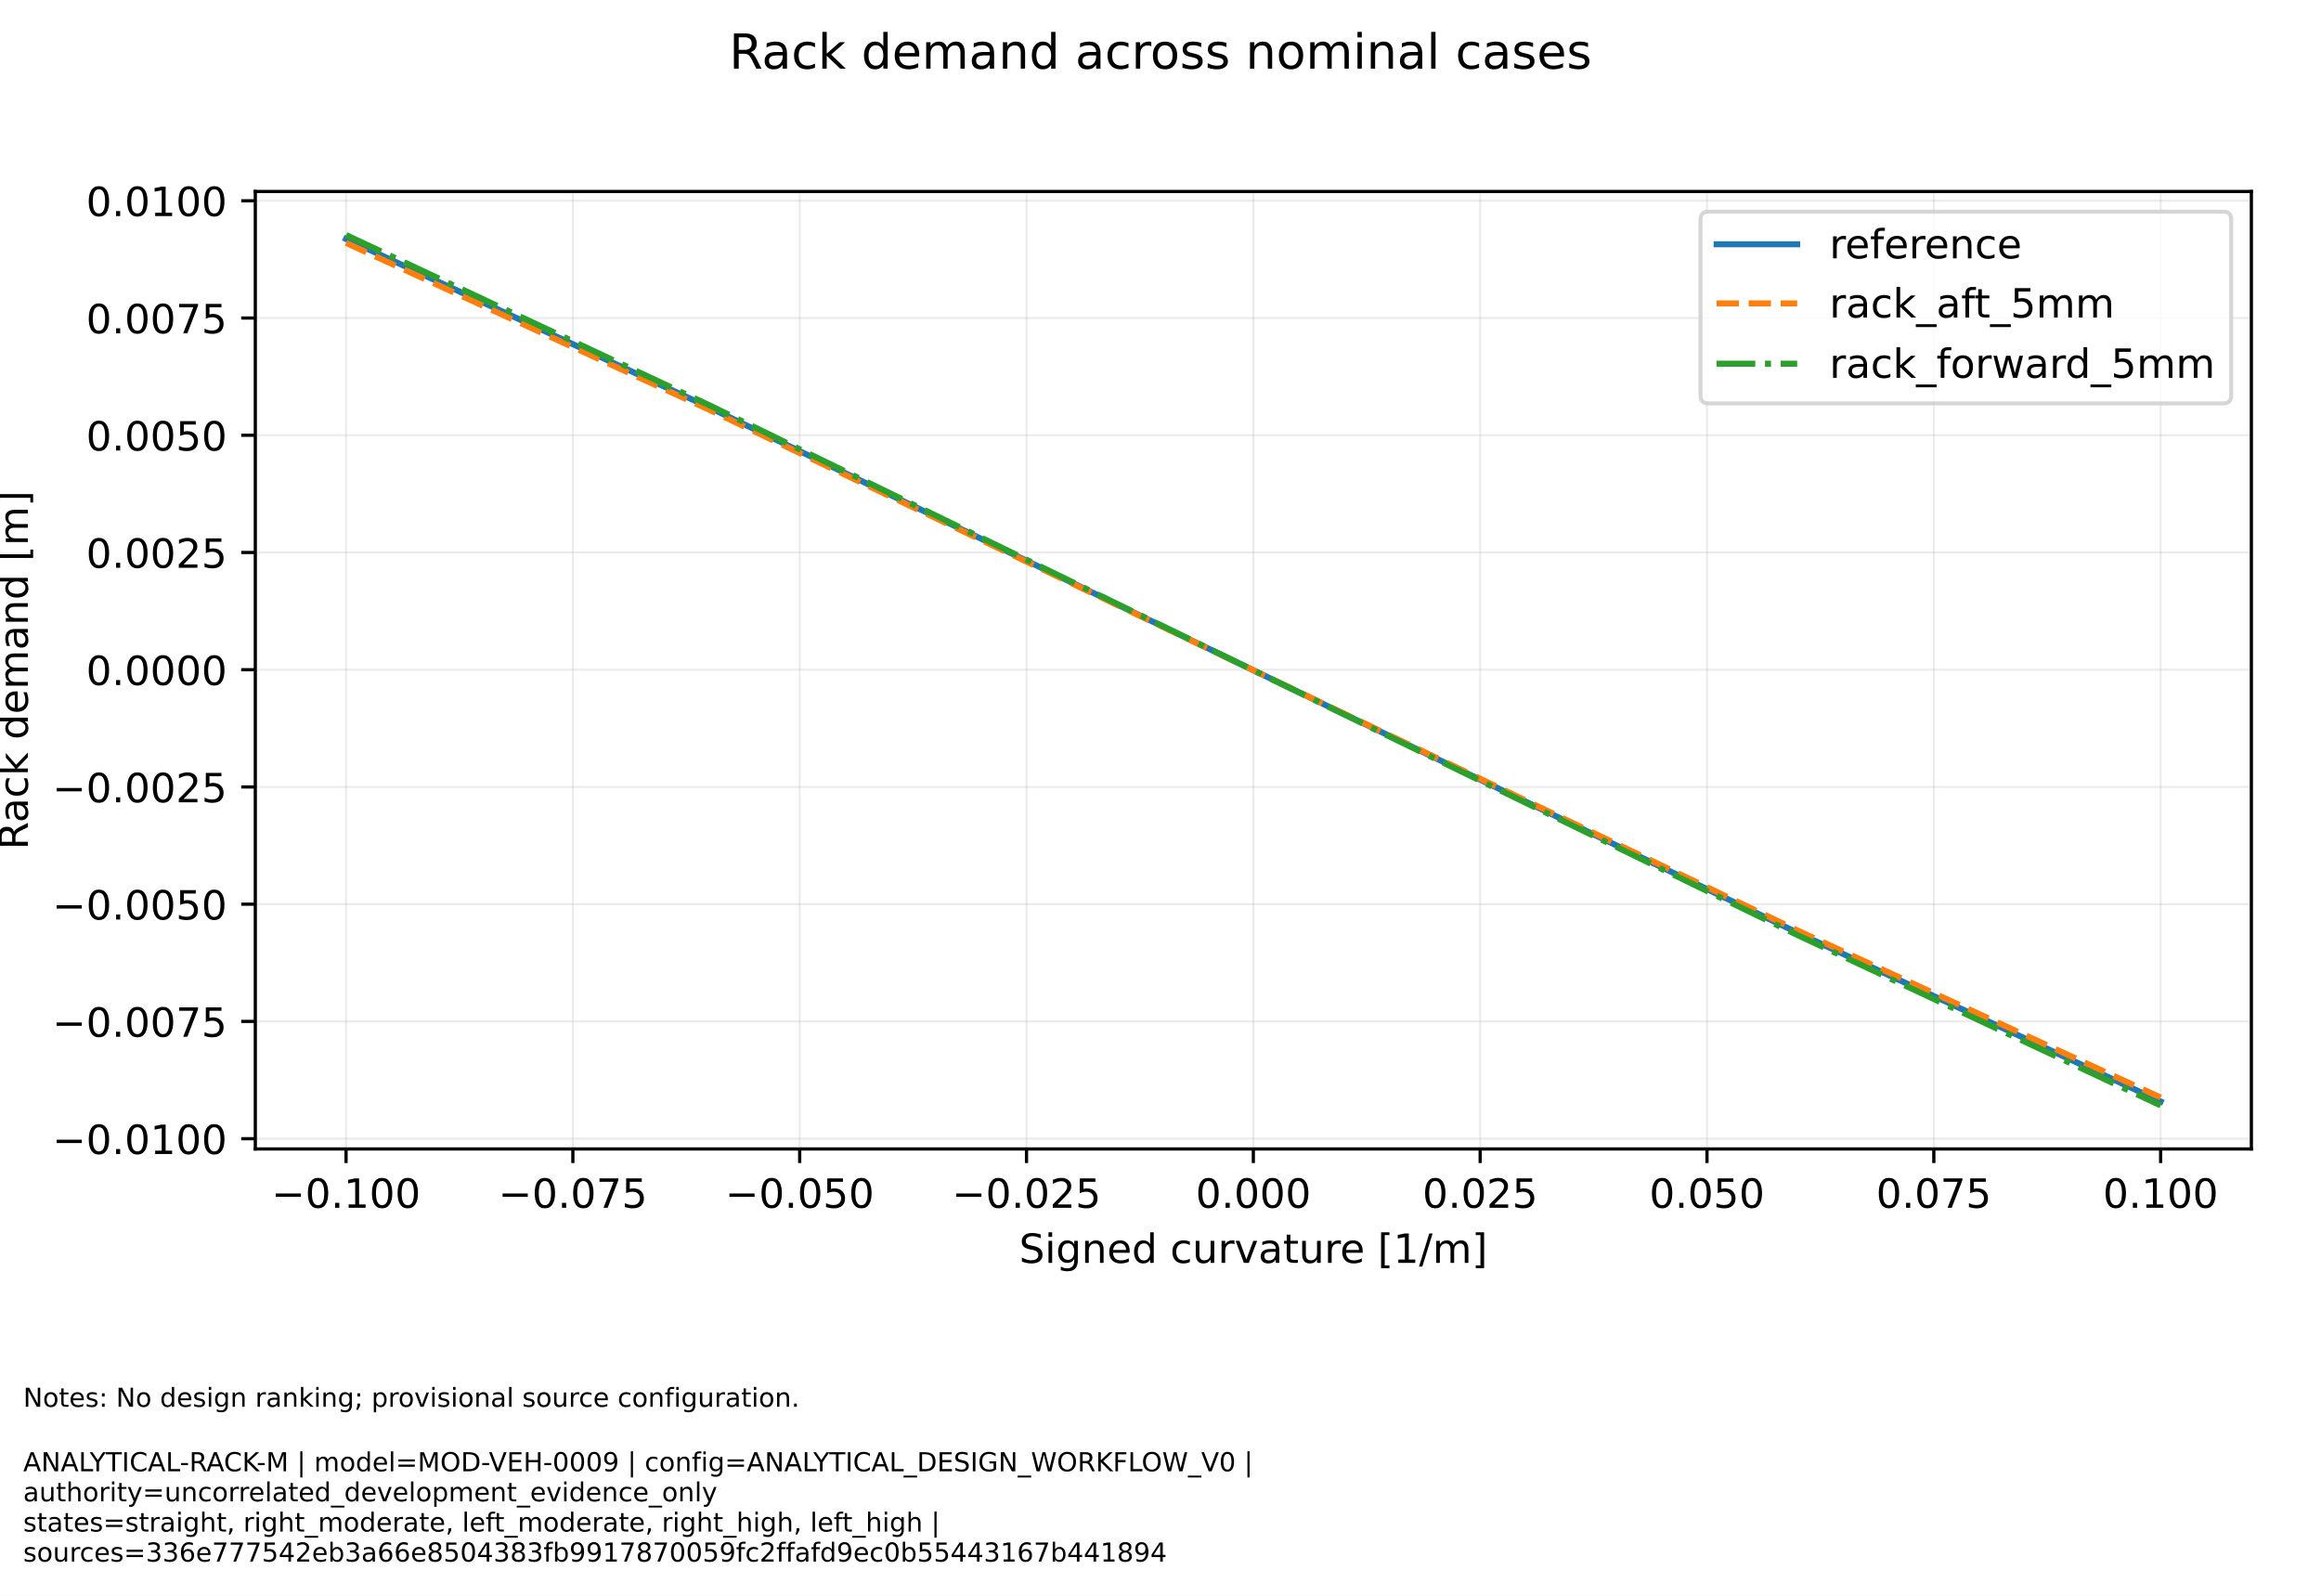
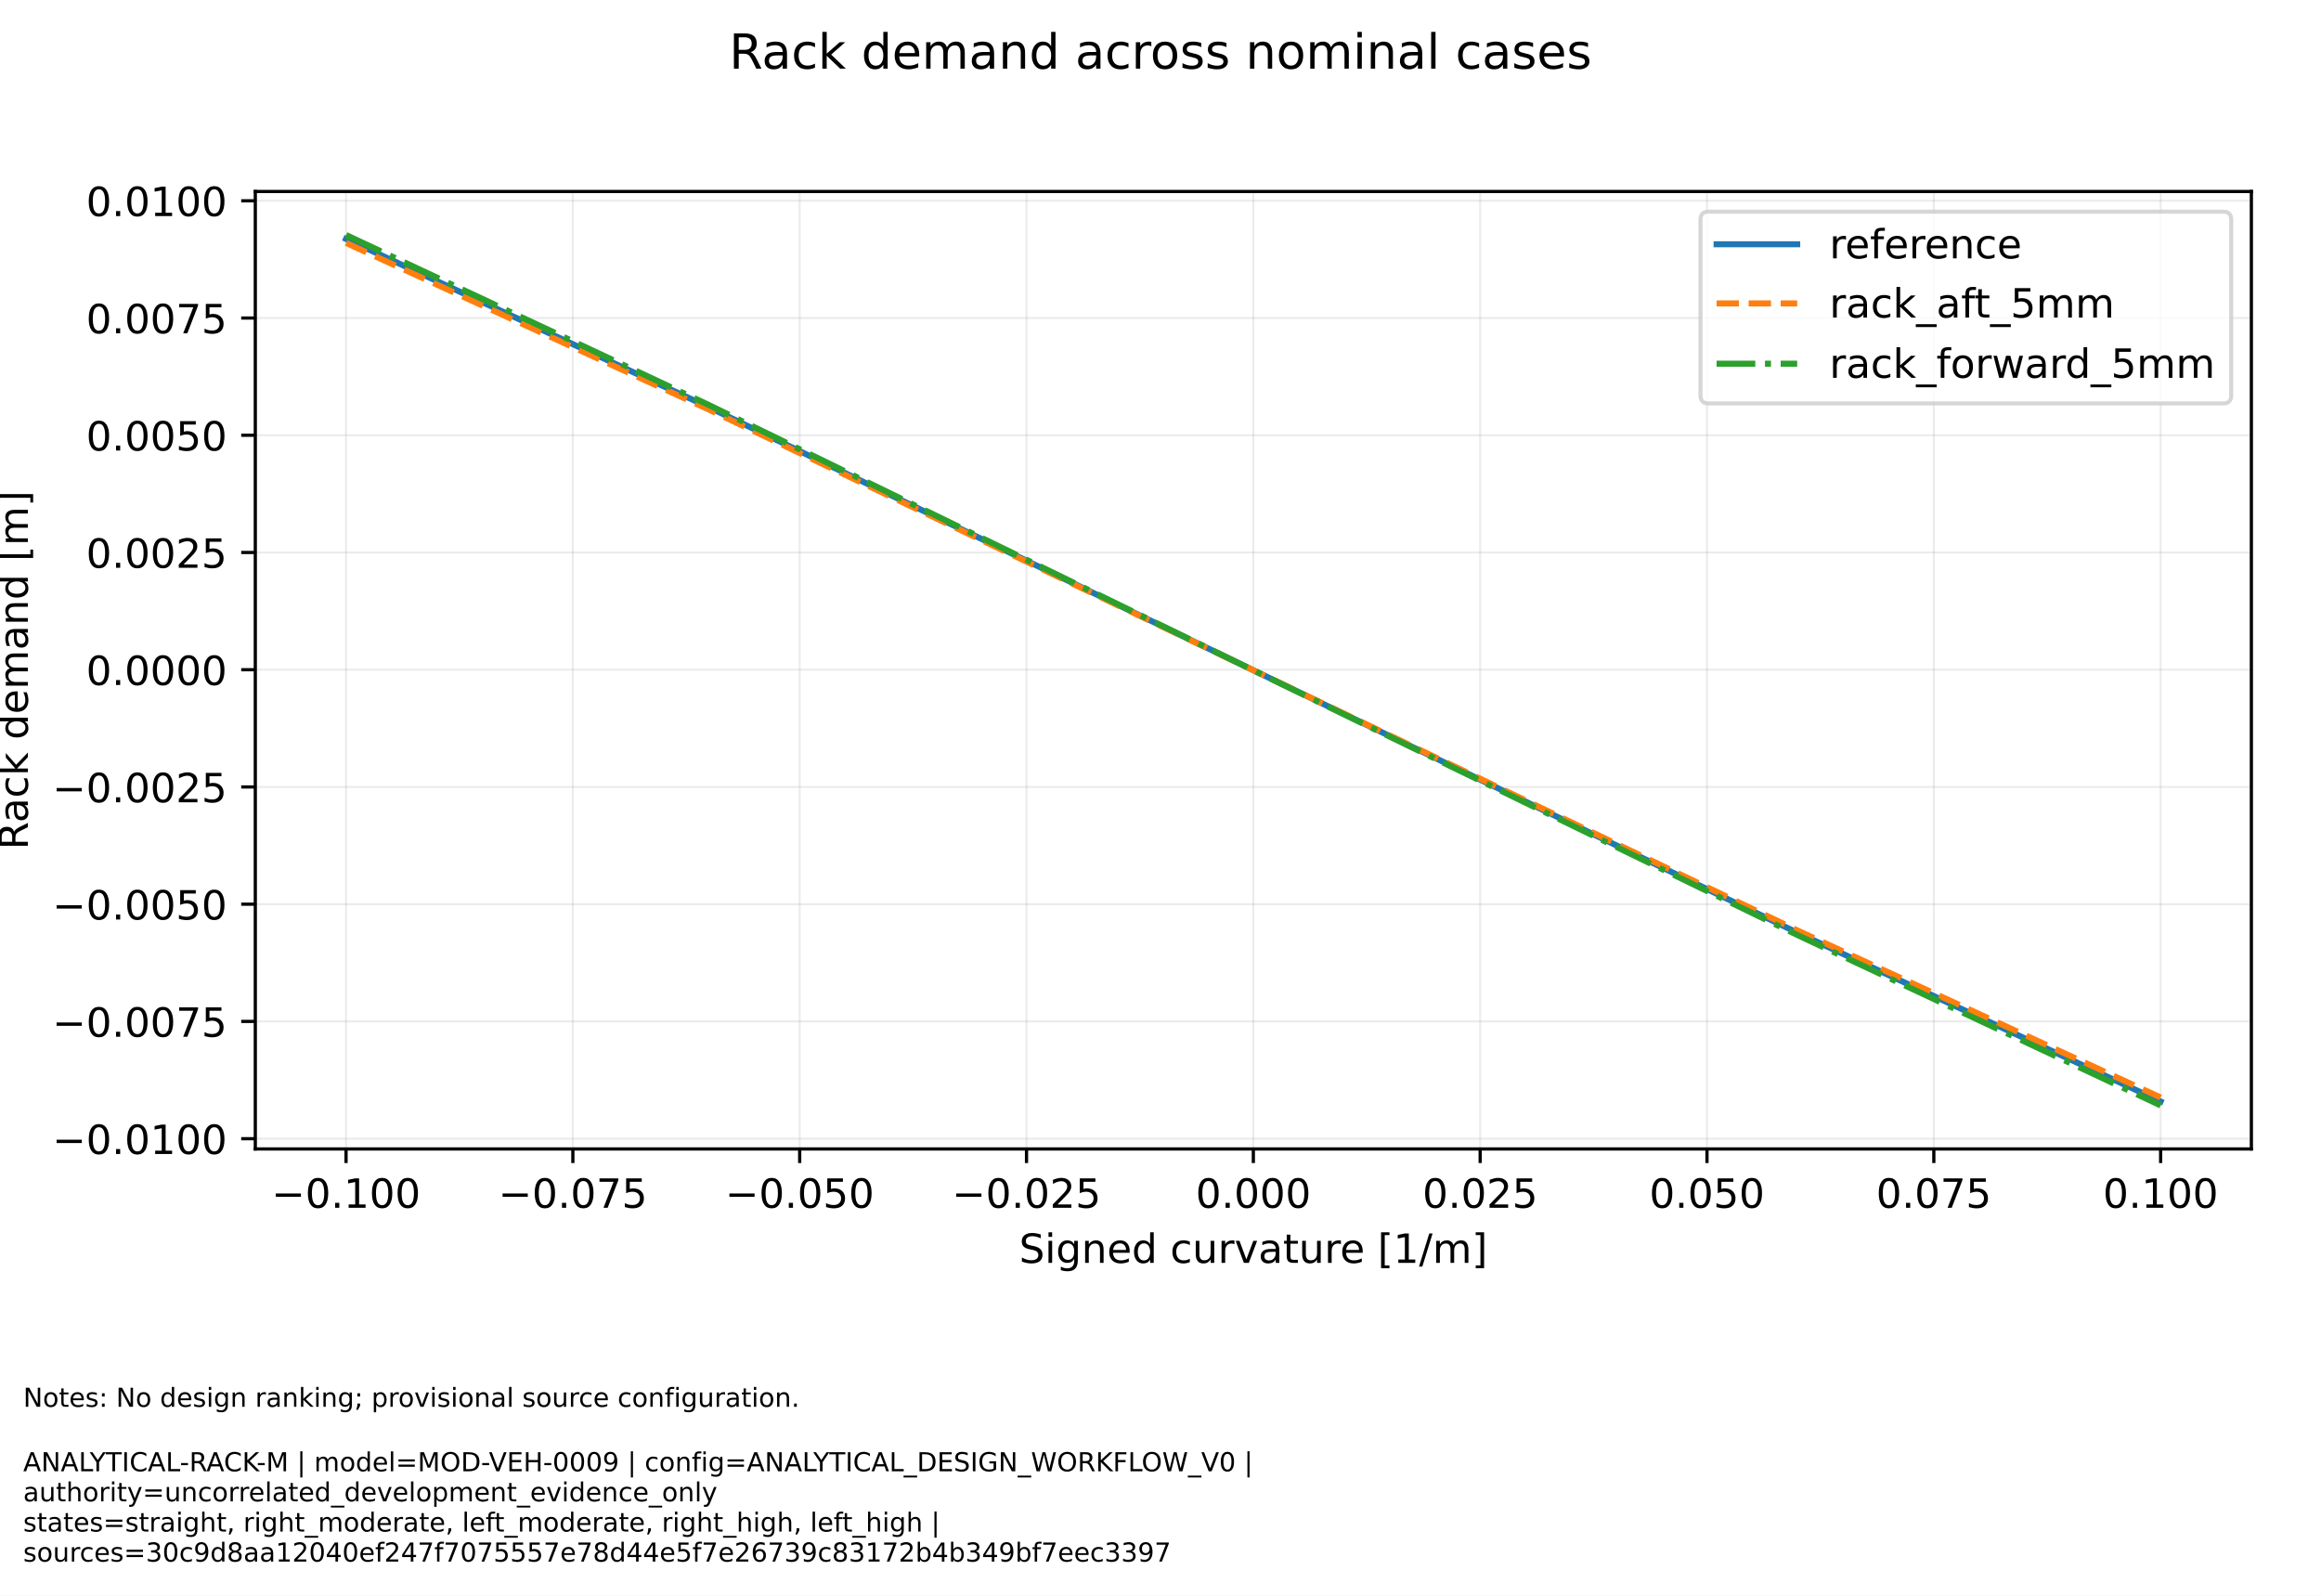
<svg xmlns="http://www.w3.org/2000/svg" xmlns:xlink="http://www.w3.org/1999/xlink" width="576pt" height="396pt" viewBox="0 0 576 396" version="1.1">
  <defs>
    <style type="text/css">*{stroke-linejoin: round; stroke-linecap: butt}</style>
  </defs>
  <g id="figure_1">
    <g id="patch_1">
      <path d="M 0 396 L 576 396 L 576 0 L 0 0 z " style="fill: #ffffff" />
    </g>
    <g id="axes_1">
      <g id="patch_2">
        <path d="M 63.36 285.12 L 558.72 285.12 L 558.72 47.52 L 63.36 47.52 z " style="fill: #ffffff" />
      </g>
      <g id="matplotlib.axis_1">
        <g id="xtick_1">
          <g id="line2d_1">
            <path d="M 85.876 285.12 L 85.876 47.52 " clip-path="url(#p4ecce7074e)" style="fill: none; stroke: #b0b0b0; stroke-opacity: 0.25; stroke-width: 0.5; stroke-linecap: square" />
          </g>
          <g id="line2d_2">
            <defs>
              <path id="m595b677044" d="M 0 0 L 0 3.5 " style="stroke: #000000; stroke-width: 0.8" />
            </defs>
            <g>
              <use xlink:href="#m595b677044" x="85.876" y="285.12" style="stroke: #000000; stroke-width: 0.8" />
            </g>
          </g>
          <g id="text_1">
            <text style="font-size: 10px; font-family: 'DejaVu Sans', 'Bitstream Vera Sans', 'Computer Modern Sans Serif', 'Lucida Grande', 'Verdana', 'Geneva', 'Lucid', 'Arial', 'Helvetica', 'Avant Garde', sans-serif; text-anchor: middle" x="85.876" y="299.718" transform="rotate(-0 85.87636 299.7184)">−0.100</text>
          </g>
        </g>
        <g id="xtick_2">
          <g id="line2d_3">
            <path d="M 142.167 285.12 L 142.167 47.52 " clip-path="url(#p4ecce7074e)" style="fill: none; stroke: #b0b0b0; stroke-opacity: 0.25; stroke-width: 0.5; stroke-linecap: square" />
          </g>
          <g id="line2d_4">
            <g>
              <use xlink:href="#m595b677044" x="142.167" y="285.12" style="stroke: #000000; stroke-width: 0.8" />
            </g>
          </g>
          <g id="text_2">
            <text style="font-size: 10px; font-family: 'DejaVu Sans', 'Bitstream Vera Sans', 'Computer Modern Sans Serif', 'Lucida Grande', 'Verdana', 'Geneva', 'Lucid', 'Arial', 'Helvetica', 'Avant Garde', sans-serif; text-anchor: middle" x="142.167" y="299.718" transform="rotate(-0 142.1673 299.7184)">−0.075</text>
          </g>
        </g>
        <g id="xtick_3">
          <g id="line2d_5">
            <path d="M 198.458 285.12 L 198.458 47.52 " clip-path="url(#p4ecce7074e)" style="fill: none; stroke: #b0b0b0; stroke-opacity: 0.25; stroke-width: 0.5; stroke-linecap: square" />
          </g>
          <g id="line2d_6">
            <g>
              <use xlink:href="#m595b677044" x="198.458" y="285.12" style="stroke: #000000; stroke-width: 0.8" />
            </g>
          </g>
          <g id="text_3">
            <text style="font-size: 10px; font-family: 'DejaVu Sans', 'Bitstream Vera Sans', 'Computer Modern Sans Serif', 'Lucida Grande', 'Verdana', 'Geneva', 'Lucid', 'Arial', 'Helvetica', 'Avant Garde', sans-serif; text-anchor: middle" x="198.458" y="299.718" transform="rotate(-0 198.4582 299.7184)">−0.050</text>
          </g>
        </g>
        <g id="xtick_4">
          <g id="line2d_7">
            <path d="M 254.749 285.12 L 254.749 47.52 " clip-path="url(#p4ecce7074e)" style="fill: none; stroke: #b0b0b0; stroke-opacity: 0.25; stroke-width: 0.5; stroke-linecap: square" />
          </g>
          <g id="line2d_8">
            <g>
              <use xlink:href="#m595b677044" x="254.749" y="285.12" style="stroke: #000000; stroke-width: 0.8" />
            </g>
          </g>
          <g id="text_4">
            <text style="font-size: 10px; font-family: 'DejaVu Sans', 'Bitstream Vera Sans', 'Computer Modern Sans Serif', 'Lucida Grande', 'Verdana', 'Geneva', 'Lucid', 'Arial', 'Helvetica', 'Avant Garde', sans-serif; text-anchor: middle" x="254.749" y="299.718" transform="rotate(-0 254.7491 299.7184)">−0.025</text>
          </g>
        </g>
        <g id="xtick_5">
          <g id="line2d_9">
            <path d="M 311.04 285.12 L 311.04 47.52 " clip-path="url(#p4ecce7074e)" style="fill: none; stroke: #b0b0b0; stroke-opacity: 0.25; stroke-width: 0.5; stroke-linecap: square" />
          </g>
          <g id="line2d_10">
            <g>
              <use xlink:href="#m595b677044" x="311.04" y="285.12" style="stroke: #000000; stroke-width: 0.8" />
            </g>
          </g>
          <g id="text_5">
            <text style="font-size: 10px; font-family: 'DejaVu Sans', 'Bitstream Vera Sans', 'Computer Modern Sans Serif', 'Lucida Grande', 'Verdana', 'Geneva', 'Lucid', 'Arial', 'Helvetica', 'Avant Garde', sans-serif; text-anchor: middle" x="311.04" y="299.718" transform="rotate(-0 311.04 299.7184)">0.000</text>
          </g>
        </g>
        <g id="xtick_6">
          <g id="line2d_11">
            <path d="M 367.331 285.12 L 367.331 47.52 " clip-path="url(#p4ecce7074e)" style="fill: none; stroke: #b0b0b0; stroke-opacity: 0.25; stroke-width: 0.5; stroke-linecap: square" />
          </g>
          <g id="line2d_12">
            <g>
              <use xlink:href="#m595b677044" x="367.331" y="285.12" style="stroke: #000000; stroke-width: 0.8" />
            </g>
          </g>
          <g id="text_6">
            <text style="font-size: 10px; font-family: 'DejaVu Sans', 'Bitstream Vera Sans', 'Computer Modern Sans Serif', 'Lucida Grande', 'Verdana', 'Geneva', 'Lucid', 'Arial', 'Helvetica', 'Avant Garde', sans-serif; text-anchor: middle" x="367.331" y="299.718" transform="rotate(-0 367.3309 299.7184)">0.025</text>
          </g>
        </g>
        <g id="xtick_7">
          <g id="line2d_13">
            <path d="M 423.622 285.12 L 423.622 47.52 " clip-path="url(#p4ecce7074e)" style="fill: none; stroke: #b0b0b0; stroke-opacity: 0.25; stroke-width: 0.5; stroke-linecap: square" />
          </g>
          <g id="line2d_14">
            <g>
              <use xlink:href="#m595b677044" x="423.622" y="285.12" style="stroke: #000000; stroke-width: 0.8" />
            </g>
          </g>
          <g id="text_7">
            <text style="font-size: 10px; font-family: 'DejaVu Sans', 'Bitstream Vera Sans', 'Computer Modern Sans Serif', 'Lucida Grande', 'Verdana', 'Geneva', 'Lucid', 'Arial', 'Helvetica', 'Avant Garde', sans-serif; text-anchor: middle" x="423.622" y="299.718" transform="rotate(-0 423.6218 299.7184)">0.050</text>
          </g>
        </g>
        <g id="xtick_8">
          <g id="line2d_15">
            <path d="M 479.913 285.12 L 479.913 47.52 " clip-path="url(#p4ecce7074e)" style="fill: none; stroke: #b0b0b0; stroke-opacity: 0.25; stroke-width: 0.5; stroke-linecap: square" />
          </g>
          <g id="line2d_16">
            <g>
              <use xlink:href="#m595b677044" x="479.913" y="285.12" style="stroke: #000000; stroke-width: 0.8" />
            </g>
          </g>
          <g id="text_8">
            <text style="font-size: 10px; font-family: 'DejaVu Sans', 'Bitstream Vera Sans', 'Computer Modern Sans Serif', 'Lucida Grande', 'Verdana', 'Geneva', 'Lucid', 'Arial', 'Helvetica', 'Avant Garde', sans-serif; text-anchor: middle" x="479.913" y="299.718" transform="rotate(-0 479.9127 299.7184)">0.075</text>
          </g>
        </g>
        <g id="xtick_9">
          <g id="line2d_17">
            <path d="M 536.204 285.12 L 536.204 47.52 " clip-path="url(#p4ecce7074e)" style="fill: none; stroke: #b0b0b0; stroke-opacity: 0.25; stroke-width: 0.5; stroke-linecap: square" />
          </g>
          <g id="line2d_18">
            <g>
              <use xlink:href="#m595b677044" x="536.204" y="285.12" style="stroke: #000000; stroke-width: 0.8" />
            </g>
          </g>
          <g id="text_9">
            <text style="font-size: 10px; font-family: 'DejaVu Sans', 'Bitstream Vera Sans', 'Computer Modern Sans Serif', 'Lucida Grande', 'Verdana', 'Geneva', 'Lucid', 'Arial', 'Helvetica', 'Avant Garde', sans-serif; text-anchor: middle" x="536.204" y="299.718" transform="rotate(-0 536.2036 299.7184)">0.100</text>
          </g>
        </g>
        <g id="text_10">
          <text style="font-size: 10px; font-family: 'DejaVu Sans', 'Bitstream Vera Sans', 'Computer Modern Sans Serif', 'Lucida Grande', 'Verdana', 'Geneva', 'Lucid', 'Arial', 'Helvetica', 'Avant Garde', sans-serif; text-anchor: middle" x="311.04" y="313.397" transform="rotate(-0 311.04 313.3966)">Signed curvature [1/m]</text>
        </g>
      </g>
      <g id="matplotlib.axis_2">
        <g id="ytick_1">
          <g id="line2d_19">
            <path d="M 63.36 282.572 L 558.72 282.572 " clip-path="url(#p4ecce7074e)" style="fill: none; stroke: #b0b0b0; stroke-opacity: 0.25; stroke-width: 0.5; stroke-linecap: square" />
          </g>
          <g id="line2d_20">
            <defs>
              <path id="mceb77b9ee6" d="M 0 0 L -3.5 0 " style="stroke: #000000; stroke-width: 0.8" />
            </defs>
            <g>
              <use xlink:href="#mceb77b9ee6" x="63.36" y="282.572" style="stroke: #000000; stroke-width: 0.8" />
            </g>
          </g>
          <g id="text_11">
            <text style="font-size: 10px; font-family: 'DejaVu Sans', 'Bitstream Vera Sans', 'Computer Modern Sans Serif', 'Lucida Grande', 'Verdana', 'Geneva', 'Lucid', 'Arial', 'Helvetica', 'Avant Garde', sans-serif; text-anchor: end" x="56.36" y="286.371" transform="rotate(-0 56.36 286.3714)">−0.0100</text>
          </g>
        </g>
        <g id="ytick_2">
          <g id="line2d_21">
            <path d="M 63.36 253.478 L 558.72 253.478 " clip-path="url(#p4ecce7074e)" style="fill: none; stroke: #b0b0b0; stroke-opacity: 0.25; stroke-width: 0.5; stroke-linecap: square" />
          </g>
          <g id="line2d_22">
            <g>
              <use xlink:href="#mceb77b9ee6" x="63.36" y="253.478" style="stroke: #000000; stroke-width: 0.8" />
            </g>
          </g>
          <g id="text_12">
            <text style="font-size: 10px; font-family: 'DejaVu Sans', 'Bitstream Vera Sans', 'Computer Modern Sans Serif', 'Lucida Grande', 'Verdana', 'Geneva', 'Lucid', 'Arial', 'Helvetica', 'Avant Garde', sans-serif; text-anchor: end" x="56.36" y="257.277" transform="rotate(-0 56.36 257.2774)">−0.0075</text>
          </g>
        </g>
        <g id="ytick_3">
          <g id="line2d_23">
            <path d="M 63.36 224.384 L 558.72 224.384 " clip-path="url(#p4ecce7074e)" style="fill: none; stroke: #b0b0b0; stroke-opacity: 0.25; stroke-width: 0.5; stroke-linecap: square" />
          </g>
          <g id="line2d_24">
            <g>
              <use xlink:href="#mceb77b9ee6" x="63.36" y="224.384" style="stroke: #000000; stroke-width: 0.8" />
            </g>
          </g>
          <g id="text_13">
            <text style="font-size: 10px; font-family: 'DejaVu Sans', 'Bitstream Vera Sans', 'Computer Modern Sans Serif', 'Lucida Grande', 'Verdana', 'Geneva', 'Lucid', 'Arial', 'Helvetica', 'Avant Garde', sans-serif; text-anchor: end" x="56.36" y="228.183" transform="rotate(-0 56.36 228.1833)">−0.0050</text>
          </g>
        </g>
        <g id="ytick_4">
          <g id="line2d_25">
            <path d="M 63.36 195.29 L 558.72 195.29 " clip-path="url(#p4ecce7074e)" style="fill: none; stroke: #b0b0b0; stroke-opacity: 0.25; stroke-width: 0.5; stroke-linecap: square" />
          </g>
          <g id="line2d_26">
            <g>
              <use xlink:href="#mceb77b9ee6" x="63.36" y="195.29" style="stroke: #000000; stroke-width: 0.8" />
            </g>
          </g>
          <g id="text_14">
            <text style="font-size: 10px; font-family: 'DejaVu Sans', 'Bitstream Vera Sans', 'Computer Modern Sans Serif', 'Lucida Grande', 'Verdana', 'Geneva', 'Lucid', 'Arial', 'Helvetica', 'Avant Garde', sans-serif; text-anchor: end" x="56.36" y="199.089" transform="rotate(-0 56.36 199.0893)">−0.0025</text>
          </g>
        </g>
        <g id="ytick_5">
          <g id="line2d_27">
            <path d="M 63.36 166.196 L 558.72 166.196 " clip-path="url(#p4ecce7074e)" style="fill: none; stroke: #b0b0b0; stroke-opacity: 0.25; stroke-width: 0.5; stroke-linecap: square" />
          </g>
          <g id="line2d_28">
            <g>
              <use xlink:href="#mceb77b9ee6" x="63.36" y="166.196" style="stroke: #000000; stroke-width: 0.8" />
            </g>
          </g>
          <g id="text_15">
            <text style="font-size: 10px; font-family: 'DejaVu Sans', 'Bitstream Vera Sans', 'Computer Modern Sans Serif', 'Lucida Grande', 'Verdana', 'Geneva', 'Lucid', 'Arial', 'Helvetica', 'Avant Garde', sans-serif; text-anchor: end" x="56.36" y="169.995" transform="rotate(-0 56.36 169.9953)">0.0000</text>
          </g>
        </g>
        <g id="ytick_6">
          <g id="line2d_29">
            <path d="M 63.36 137.102 L 558.72 137.102 " clip-path="url(#p4ecce7074e)" style="fill: none; stroke: #b0b0b0; stroke-opacity: 0.25; stroke-width: 0.5; stroke-linecap: square" />
          </g>
          <g id="line2d_30">
            <g>
              <use xlink:href="#mceb77b9ee6" x="63.36" y="137.102" style="stroke: #000000; stroke-width: 0.8" />
            </g>
          </g>
          <g id="text_16">
            <text style="font-size: 10px; font-family: 'DejaVu Sans', 'Bitstream Vera Sans', 'Computer Modern Sans Serif', 'Lucida Grande', 'Verdana', 'Geneva', 'Lucid', 'Arial', 'Helvetica', 'Avant Garde', sans-serif; text-anchor: end" x="56.36" y="140.901" transform="rotate(-0 56.36 140.9013)">0.0025</text>
          </g>
        </g>
        <g id="ytick_7">
          <g id="line2d_31">
            <path d="M 63.36 108.008 L 558.72 108.008 " clip-path="url(#p4ecce7074e)" style="fill: none; stroke: #b0b0b0; stroke-opacity: 0.25; stroke-width: 0.5; stroke-linecap: square" />
          </g>
          <g id="line2d_32">
            <g>
              <use xlink:href="#mceb77b9ee6" x="63.36" y="108.008" style="stroke: #000000; stroke-width: 0.8" />
            </g>
          </g>
          <g id="text_17">
            <text style="font-size: 10px; font-family: 'DejaVu Sans', 'Bitstream Vera Sans', 'Computer Modern Sans Serif', 'Lucida Grande', 'Verdana', 'Geneva', 'Lucid', 'Arial', 'Helvetica', 'Avant Garde', sans-serif; text-anchor: end" x="56.36" y="111.807" transform="rotate(-0 56.36 111.8073)">0.0050</text>
          </g>
        </g>
        <g id="ytick_8">
          <g id="line2d_33">
            <path d="M 63.36 78.914 L 558.72 78.914 " clip-path="url(#p4ecce7074e)" style="fill: none; stroke: #b0b0b0; stroke-opacity: 0.25; stroke-width: 0.5; stroke-linecap: square" />
          </g>
          <g id="line2d_34">
            <g>
              <use xlink:href="#mceb77b9ee6" x="63.36" y="78.914" style="stroke: #000000; stroke-width: 0.8" />
            </g>
          </g>
          <g id="text_18">
            <text style="font-size: 10px; font-family: 'DejaVu Sans', 'Bitstream Vera Sans', 'Computer Modern Sans Serif', 'Lucida Grande', 'Verdana', 'Geneva', 'Lucid', 'Arial', 'Helvetica', 'Avant Garde', sans-serif; text-anchor: end" x="56.36" y="82.713" transform="rotate(-0 56.36 82.71327)">0.0075</text>
          </g>
        </g>
        <g id="ytick_9">
          <g id="line2d_35">
            <path d="M 63.36 49.82 L 558.72 49.82 " clip-path="url(#p4ecce7074e)" style="fill: none; stroke: #b0b0b0; stroke-opacity: 0.25; stroke-width: 0.5; stroke-linecap: square" />
          </g>
          <g id="line2d_36">
            <g>
              <use xlink:href="#mceb77b9ee6" x="63.36" y="49.82" style="stroke: #000000; stroke-width: 0.8" />
            </g>
          </g>
          <g id="text_19">
            <text style="font-size: 10px; font-family: 'DejaVu Sans', 'Bitstream Vera Sans', 'Computer Modern Sans Serif', 'Lucida Grande', 'Verdana', 'Geneva', 'Lucid', 'Arial', 'Helvetica', 'Avant Garde', sans-serif; text-anchor: end" x="56.36" y="53.619" transform="rotate(-0 56.36 53.61925)">0.0100</text>
          </g>
        </g>
        <g id="text_20">
          <text style="font-size: 10px; font-family: 'DejaVu Sans', 'Bitstream Vera Sans', 'Computer Modern Sans Serif', 'Lucida Grande', 'Verdana', 'Geneva', 'Lucid', 'Arial', 'Helvetica', 'Avant Garde', sans-serif; text-anchor: middle" x="6.91" y="166.32" transform="rotate(-90 6.91 166.32)">Rack demand [m]</text>
        </g>
      </g>
      <g id="line2d_37">
        <path d="M 85.876 59.297 L 175.942 101.079 L 311.04 166.328 L 446.138 231.501 L 536.204 273.337 " clip-path="url(#p4ecce7074e)" style="fill: none; stroke: #1f77b4; stroke-width: 1.5; stroke-linecap: square" />
      </g>
      <g id="line2d_38">
        <path d="M 85.876 60.276 L 175.942 101.642 L 311.04 166.326 L 446.138 230.934 L 536.204 272.353 " clip-path="url(#p4ecce7074e)" style="fill: none; stroke-dasharray: 5.55,2.4; stroke-dashoffset: 0; stroke: #ff7f0e; stroke-width: 1.5" />
      </g>
      <g id="line2d_39">
        <path d="M 85.876 58.32 L 175.942 100.516 L 311.04 166.33 L 446.138 232.068 L 536.204 274.32 " clip-path="url(#p4ecce7074e)" style="fill: none; stroke-dasharray: 9.6,2.4,1.5,2.4; stroke-dashoffset: 0; stroke: #2ca02c; stroke-width: 1.5" />
      </g>
      <g id="patch_3">
        <path d="M 63.36 285.12 L 63.36 47.52 " style="fill: none; stroke: #000000; stroke-width: 0.8; stroke-linejoin: miter; stroke-linecap: square" />
      </g>
      <g id="patch_4">
        <path d="M 558.72 285.12 L 558.72 47.52 " style="fill: none; stroke: #000000; stroke-width: 0.8; stroke-linejoin: miter; stroke-linecap: square" />
      </g>
      <g id="patch_5">
        <path d="M 63.36 285.12 L 558.72 285.12 " style="fill: none; stroke: #000000; stroke-width: 0.8; stroke-linejoin: miter; stroke-linecap: square" />
      </g>
      <g id="patch_6">
        <path d="M 63.36 47.52 L 558.72 47.52 " style="fill: none; stroke: #000000; stroke-width: 0.8; stroke-linejoin: miter; stroke-linecap: square" />
      </g>
      <g id="legend_1">
        <g id="patch_7">
          <path d="M 424.007 100.111 L 551.72 100.111 Q 553.72 100.111 553.72 98.111 L 553.72 54.52 Q 553.72 52.52 551.72 52.52 L 424.007 52.52 Q 422.007 52.52 422.007 54.52 L 422.007 98.111 Q 422.007 100.111 424.007 100.111 z " style="fill: #ffffff; opacity: 0.8; stroke: #cccccc; stroke-linejoin: miter" />
        </g>
        <g id="line2d_40">
          <path d="M 426.007 60.618 L 436.007 60.618 L 446.007 60.618 " style="fill: none; stroke: #1f77b4; stroke-width: 1.5; stroke-linecap: square" />
        </g>
        <g id="text_21">
          <text style="font-size: 10px; font-family: 'DejaVu Sans', 'Bitstream Vera Sans', 'Computer Modern Sans Serif', 'Lucida Grande', 'Verdana', 'Geneva', 'Lucid', 'Arial', 'Helvetica', 'Avant Garde', sans-serif; text-anchor: start" x="454.007" y="64.118" transform="rotate(-0 454.0075 64.11844)">reference</text>
        </g>
        <g id="line2d_41">
          <path d="M 426.007 75.297 L 436.007 75.297 L 446.007 75.297 " style="fill: none; stroke-dasharray: 5.55,2.4; stroke-dashoffset: 0; stroke: #ff7f0e; stroke-width: 1.5" />
        </g>
        <g id="text_22">
          <text style="font-size: 10px; font-family: 'DejaVu Sans', 'Bitstream Vera Sans', 'Computer Modern Sans Serif', 'Lucida Grande', 'Verdana', 'Geneva', 'Lucid', 'Arial', 'Helvetica', 'Avant Garde', sans-serif; text-anchor: start" x="454.007" y="78.797" transform="rotate(-0 454.0075 78.79656)">rack_aft_5mm</text>
        </g>
        <g id="line2d_42">
          <path d="M 426.007 90.253 L 436.007 90.253 L 446.007 90.253 " style="fill: none; stroke-dasharray: 9.6,2.4,1.5,2.4; stroke-dashoffset: 0; stroke: #2ca02c; stroke-width: 1.5" />
        </g>
        <g id="text_23">
          <text style="font-size: 10px; font-family: 'DejaVu Sans', 'Bitstream Vera Sans', 'Computer Modern Sans Serif', 'Lucida Grande', 'Verdana', 'Geneva', 'Lucid', 'Arial', 'Helvetica', 'Avant Garde', sans-serif; text-anchor: start" x="454.007" y="93.753" transform="rotate(-0 454.0075 93.75281)">rack_forward_5mm</text>
        </g>
      </g>
    </g>
    <g id="text_24">
      <text style="font-size: 12px; font-family: 'DejaVu Sans', 'Bitstream Vera Sans', 'Computer Modern Sans Serif', 'Lucida Grande', 'Verdana', 'Geneva', 'Lucid', 'Arial', 'Helvetica', 'Avant Garde', sans-serif; text-anchor: middle" x="288" y="17.038" transform="rotate(-0 288 17.03813)">Rack demand across nominal cases</text>
    </g>
    <g id="text_25">
      <text style="font-size: 6.5px; font-family: 'DejaVu Sans', 'Bitstream Vera Sans', 'Computer Modern Sans Serif', 'Lucida Grande', 'Verdana', 'Geneva', 'Lucid', 'Arial', 'Helvetica', 'Avant Garde', sans-serif" transform="translate(5.76 365.108)">ANALYTICAL-RACK-M | model=MOD-VEH-0009 | config=ANALYTICAL_DESIGN_WORKFLOW_V0 |</text>
      <text style="font-size: 6.5px; font-family: 'DejaVu Sans', 'Bitstream Vera Sans', 'Computer Modern Sans Serif', 'Lucida Grande', 'Verdana', 'Geneva', 'Lucid', 'Arial', 'Helvetica', 'Avant Garde', sans-serif" transform="translate(5.76 372.5674)">authority=uncorrelated_development_evidence_only</text>
      <text style="font-size: 6.5px; font-family: 'DejaVu Sans', 'Bitstream Vera Sans', 'Computer Modern Sans Serif', 'Lucida Grande', 'Verdana', 'Geneva', 'Lucid', 'Arial', 'Helvetica', 'Avant Garde', sans-serif" transform="translate(5.76 380.0608)">states=straight, right_moderate, left_moderate, right_high, left_high |</text>
-       <text style="font-size: 6.5px; font-family: 'DejaVu Sans', 'Bitstream Vera Sans', 'Computer Modern Sans Serif', 'Lucida Grande', 'Verdana', 'Geneva', 'Lucid', 'Arial', 'Helvetica', 'Avant Garde', sans-serif" transform="translate(5.76 387.5202)">sources=336e777542eb3a66e8504383fb9917870059fc2ffafd9ec0b55443167b441894</text>
+       <text style="font-size: 6.5px; font-family: 'DejaVu Sans', 'Bitstream Vera Sans', 'Computer Modern Sans Serif', 'Lucida Grande', 'Verdana', 'Geneva', 'Lucid', 'Arial', 'Helvetica', 'Avant Garde', sans-serif" transform="translate(5.76 387.5202)">sources=30c9d8aa12040ef247f7075557e78d44e5f7e26739c83172b4b349bf7eec3397</text>
    </g>
    <g id="text_26">
      <text style="font-size: 6.5px; font-family: 'DejaVu Sans', 'Bitstream Vera Sans', 'Computer Modern Sans Serif', 'Lucida Grande', 'Verdana', 'Geneva', 'Lucid', 'Arial', 'Helvetica', 'Avant Garde', sans-serif; text-anchor: start" x="5.76" y="349.108" transform="rotate(-0 5.76 349.1082)">Notes: No design ranking; provisional source configuration.</text>
    </g>
  </g>
  <defs>
    <clipPath id="p4ecce7074e">
      <rect x="63.36" y="47.52" width="495.36" height="237.6" />
    </clipPath>
  </defs>
</svg>
